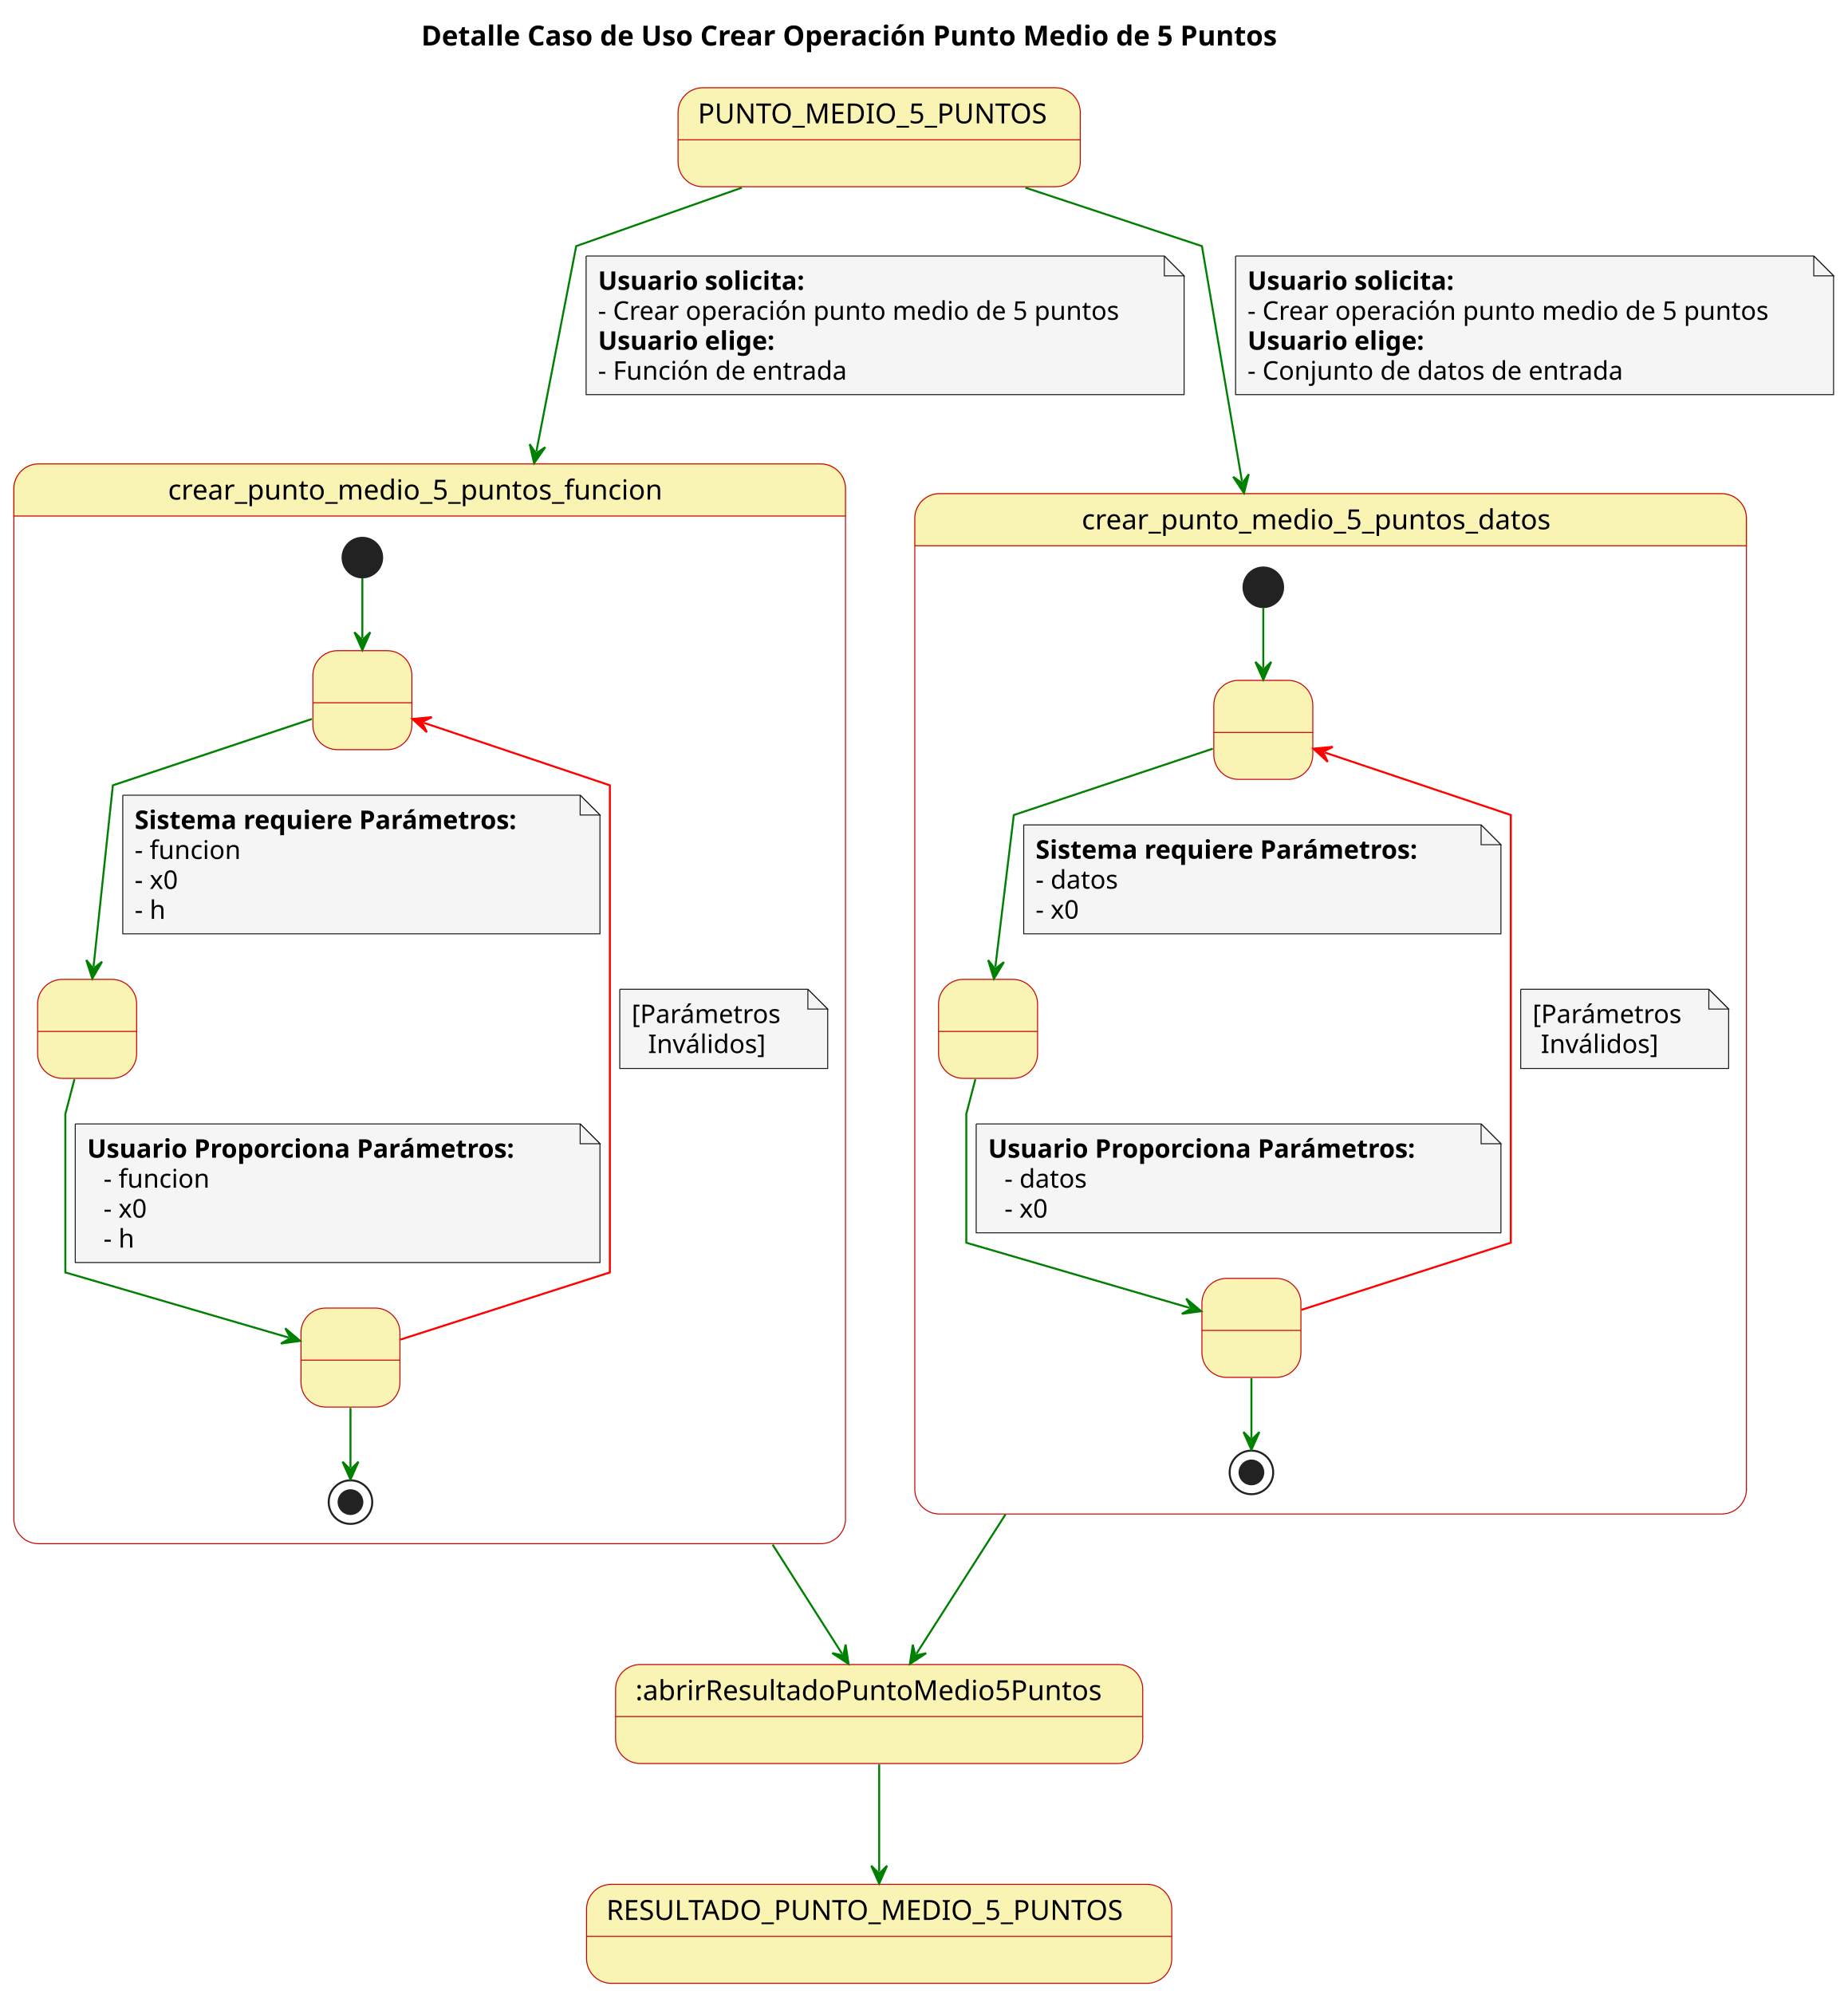
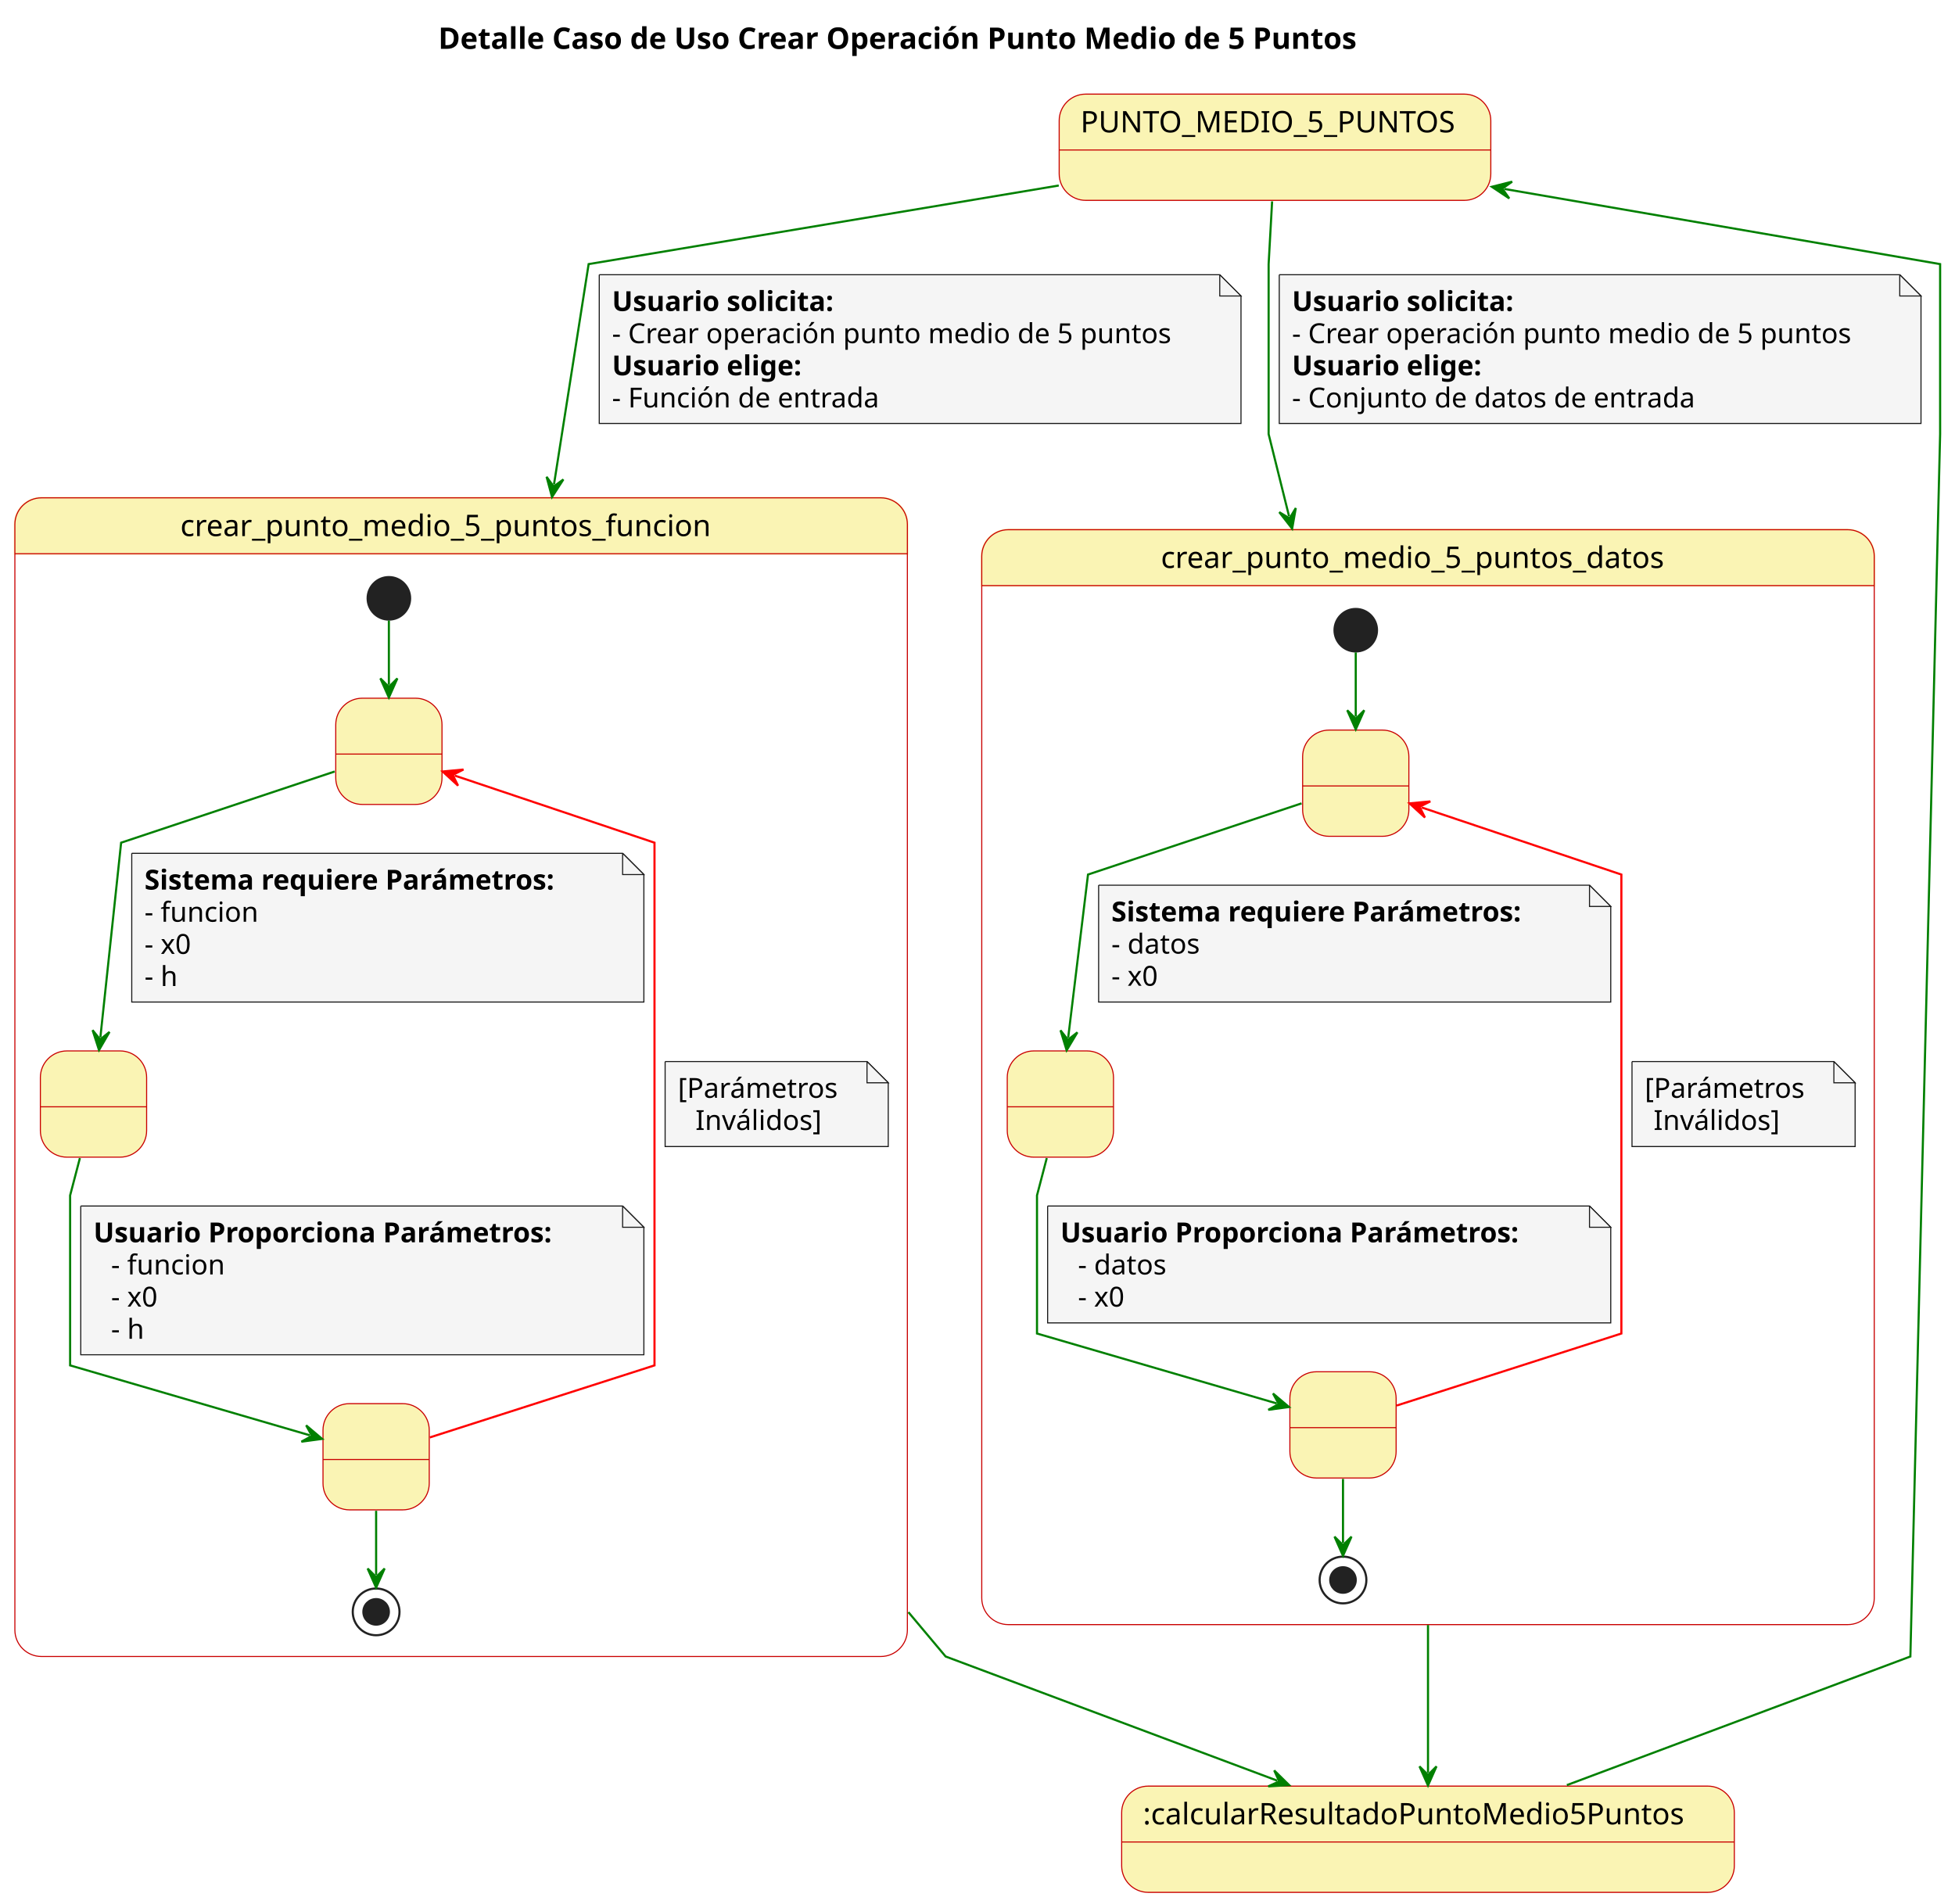
- <svg xmlns="http://www.w3.org/2000/svg" contentStyleType="text/css" data-diagram-type="STATE" height="1007px" preserveAspectRatio="none" style="width:933px;height:1007px;background:#FFFFFF;" version="1.1" viewBox="0 0 933 1007" width="933px" zoomAndPan="magnify">
+ <svg xmlns="http://www.w3.org/2000/svg" contentStyleType="text/css" data-diagram-type="STATE" height="896px" preserveAspectRatio="none" style="width:920px;height:896px;background:#FFFFFF;" version="1.1" viewBox="0 0 920 896" width="920px" zoomAndPan="magnify">
  <defs />
  <g>
-     <g class="title" data-source-line="12">
-       <text fill="#000000" font-family="sans-serif" font-size="14" font-weight="bold" lengthAdjust="spacing" textLength="493.541" x="212.73" y="22.995">Detalle Caso de Uso Crear Operación Punto Medio de 5 Puntos</text>
+     <g class="title" data-source-line="14">
+       <text fill="#000000" font-family="sans-serif" font-size="14" font-weight="bold" lengthAdjust="spacing" textLength="493.541" x="206.23" y="22.995">Detalle Caso de Uso Crear Operación Punto Medio de 5 Puntos</text>
+     </g>
+     <g id="PUNTO_MEDIO_5_PUNTOS">
+       <rect fill="#FAF4B4" height="50" rx="12.5" ry="12.5" style="stroke:#C90000;stroke-width:0.5;" width="203.114" x="498.44" y="44.297" />
+       <line style="stroke:#C90000;stroke-width:0.5;" x1="498.44" x2="701.554" y1="70.594" y2="70.594" />
+       <text fill="#000000" font-family="sans-serif" font-size="14" lengthAdjust="spacing" textLength="183.114" x="508.44" y="62.292">PUNTO_MEDIO_5_PUNTOS</text>
    </g>
    <path d="M19.5,234.297 L414.5,234.297 A12.5,12.5 0 0 1 427,246.797 L427,260.594 L7,260.594 L7,246.797 A12.5,12.5 0 0 1 19.5,234.297" fill="#FAF4B4" style="stroke:#FAF4B4;stroke-width:1;" />
    <rect fill="none" height="545.297" rx="12.5" ry="12.5" style="stroke:#C90000;stroke-width:0.5;" width="420" x="7" y="234.297" />
    <line style="stroke:#C90000;stroke-width:0.5;" x1="7" x2="427" y1="260.594" y2="260.594" />
    <text fill="#000000" font-family="sans-serif" font-size="14" lengthAdjust="spacing" textLength="264.271" x="84.865" y="252.292">crear_punto_medio_5_puntos_funcion</text>
    <g id="crear_punto_medio_5_puntos_funcion.1">
      <rect fill="#FAF4B4" height="50" rx="12.5" ry="12.5" style="stroke:#C90000;stroke-width:0.5;" width="50" x="158" y="328.594" />
      <line style="stroke:#C90000;stroke-width:0.5;" x1="158" x2="208" y1="354.891" y2="354.891" />
      <text fill="#000000" font-family="sans-serif" font-size="14" lengthAdjust="spacing" textLength="4.45" x="180.775" y="346.589"> </text>
    </g>
    <g id="crear_punto_medio_5_puntos_funcion.2">
      <rect fill="#FAF4B4" height="50" rx="12.5" ry="12.5" style="stroke:#C90000;stroke-width:0.5;" width="50" x="19" y="494.594" />
      <line style="stroke:#C90000;stroke-width:0.5;" x1="19" x2="69" y1="520.891" y2="520.891" />
      <text fill="#000000" font-family="sans-serif" font-size="14" lengthAdjust="spacing" textLength="4.45" x="41.775" y="512.589"> </text>
    </g>
    <g id="crear_punto_medio_5_puntos_funcion.3">
      <rect fill="#FAF4B4" height="50" rx="12.5" ry="12.5" style="stroke:#C90000;stroke-width:0.5;" width="50" x="152" y="660.594" />
      <line style="stroke:#C90000;stroke-width:0.5;" x1="152" x2="202" y1="686.891" y2="686.891" />
      <text fill="#000000" font-family="sans-serif" font-size="14" lengthAdjust="spacing" textLength="4.45" x="174.775" y="678.589"> </text>
    </g>
    <ellipse cx="183" cy="281.594" fill="#222222" rx="10" ry="10" style="stroke:#222222;stroke-width:1;" />
    <ellipse cx="177" cy="758.594" fill="none" rx="11" ry="11" style="stroke:#222222;stroke-width:1;" />
    <ellipse cx="177" cy="758.594" fill="#222222" rx="6" ry="6" style="stroke:#222222;stroke-width:1;" />
-     <g class="link" data-entity-1="*start*crear_punto_medio_5_puntos_funcion" data-entity-2="1" data-source-line="35" data-uid="lnk6" id="link_*start*crear_punto_medio_5_puntos_funcion_1">
+     <g class="link" data-entity-1="*start*crear_punto_medio_5_puntos_funcion" data-entity-2="1" data-source-line="38" data-uid="lnk5" id="link_*start*crear_punto_medio_5_puntos_funcion_1">
      <path d="M183,292.034 C183,301.294 183,309.784 183,322.274" fill="none" id="*start*crear_punto_medio_5_puntos_funcion-to-1" style="stroke:#008000;stroke-width:1;" />
      <polygon fill="#008000" points="183,328.274,187,319.274,183,323.274,179,319.274,183,328.274" style="stroke:#008000;stroke-width:1;" />
    </g>
-     <g class="link" data-entity-1="1" data-entity-2="2" data-source-line="36" data-uid="lnk7" id="link_1_2">
+     <g class="link" data-entity-1="1" data-entity-2="2" data-source-line="39" data-uid="lnk6" id="link_1_2">
      <path d="M157.5,363.094 C120.68,375.364 57,396.594 57,396.594 C57,396.594 51.025,452.627 47.235,488.228" fill="none" id="1-to-2" style="stroke:#008000;stroke-width:1;" />
      <polygon fill="#008000" points="46.6,494.194,51.53,485.668,47.129,489.222,43.575,484.821,46.6,494.194" style="stroke:#008000;stroke-width:1;" />
      <path d="M62,401.594 L62,471.594 L303,471.594 L303,411.594 L293,401.594 L62,401.594" fill="#F5F5F5" style="stroke:#181818;stroke-width:0.5;" />
      <path d="M293,401.594 L293,411.594 L303,411.594 L293,401.594" fill="#F5F5F5" style="stroke:#181818;stroke-width:0.5;" />
      <text fill="#000000" font-family="sans-serif" font-size="13" font-weight="bold" lengthAdjust="spacing" textLength="220.587" x="68" y="418.661">Sistema requiere Parámetros:</text>
      <text fill="#000000" font-family="sans-serif" font-size="13" lengthAdjust="spacing" textLength="56.831" x="68" y="433.793">- funcion</text>
      <text fill="#000000" font-family="sans-serif" font-size="13" lengthAdjust="spacing" textLength="24.788" x="68" y="448.926">- x0</text>
      <text fill="#000000" font-family="sans-serif" font-size="13" lengthAdjust="spacing" textLength="17.062" x="68" y="464.059">- h</text>
    </g>
-     <g class="link" data-entity-1="2" data-entity-2="3" data-source-line="43" data-uid="lnk8" id="link_2_3">
+     <g class="link" data-entity-1="2" data-entity-2="3" data-source-line="46" data-uid="lnk7" id="link_2_3">
      <path d="M37.6,545.024 C35.18,554.264 33,562.594 33,562.594 C33,562.594 33,642.594 33,642.594 C33,642.594 104.49,663.443 145.83,675.503" fill="none" id="2-to-3" style="stroke:#008000;stroke-width:1;" />
      <polygon fill="#008000" points="151.59,677.184,144.07,670.823,146.79,675.784,141.83,678.503,151.59,677.184" style="stroke:#008000;stroke-width:1;" />
      <path d="M38,567.594 L38,637.594 L303,637.594 L303,577.594 L293,567.594 L38,567.594" fill="#F5F5F5" style="stroke:#181818;stroke-width:0.5;" />
      <path d="M293,567.594 L293,577.594 L303,577.594 L293,567.594" fill="#F5F5F5" style="stroke:#181818;stroke-width:0.5;" />
      <text fill="#000000" font-family="sans-serif" font-size="13" font-weight="bold" lengthAdjust="spacing" textLength="244.15" x="44" y="584.661">Usuario Proporciona Parámetros:</text>
      <text fill="#000000" font-family="sans-serif" font-size="13" lengthAdjust="spacing" textLength="56.831" x="52.265" y="599.793">- funcion</text>
      <text fill="#000000" font-family="sans-serif" font-size="13" lengthAdjust="spacing" textLength="24.788" x="52.265" y="614.926">- x0</text>
      <text fill="#000000" font-family="sans-serif" font-size="13" lengthAdjust="spacing" textLength="17.062" x="52.265" y="630.059">- h</text>
    </g>
-     <g class="link" data-entity-1="3" data-entity-2="1" data-source-line="50" data-uid="lnk9" id="link_3_1">
+     <g class="link" data-entity-1="3" data-entity-2="1" data-source-line="53" data-uid="lnk8" id="link_3_1">
      <path d="M202.26,676.494 C240.33,664.294 308,642.594 308,642.594 C308,642.594 308,396.594 308,396.594 C308,396.594 250.508,377.275 213.988,365.005" fill="none" id="3-to-1" style="stroke:#FF0000;stroke-width:1;" />
      <polygon fill="#FF0000" points="208.3,363.094,215.557,369.752,213.04,364.686,218.105,362.168,208.3,363.094" style="stroke:#FF0000;stroke-width:1;" />
      <path d="M313,499.594 L313,539.594 L418,539.594 L418,509.594 L408,499.594 L313,499.594" fill="#F5F5F5" style="stroke:#181818;stroke-width:0.5;" />
      <path d="M408,499.594 L408,509.594 L418,509.594 L408,499.594" fill="#F5F5F5" style="stroke:#181818;stroke-width:0.5;" />
      <text fill="#000000" font-family="sans-serif" font-size="13" lengthAdjust="spacing" textLength="80.019" x="319" y="516.661">[Parámetros</text>
      <text fill="#000000" font-family="sans-serif" font-size="13" lengthAdjust="spacing" textLength="63.007" x="327.265" y="531.793">Inválidos]</text>
    </g>
-     <g class="link" data-entity-1="3" data-entity-2="*end*crear_punto_medio_5_puntos_funcion" data-source-line="55" data-uid="lnk11" id="link_3_*end*crear_punto_medio_5_puntos_funcion">
+     <g class="link" data-entity-1="3" data-entity-2="*end*crear_punto_medio_5_puntos_funcion" data-source-line="58" data-uid="lnk10" id="link_3_*end*crear_punto_medio_5_puntos_funcion">
      <path d="M177,711.024 C177,723.384 177,731.724 177,741.194" fill="none" id="3-to-*end*crear_punto_medio_5_puntos_funcion" style="stroke:#008000;stroke-width:1;" />
      <polygon fill="#008000" points="177,747.194,181,738.194,177,742.194,173,738.194,177,747.194" style="stroke:#008000;stroke-width:1;" />
    </g>
    <path d="M474.5,249.297 L869.5,249.297 A12.5,12.5 0 0 1 882,261.797 L882,275.594 L462,275.594 L462,261.797 A12.5,12.5 0 0 1 474.5,249.297" fill="#FAF4B4" style="stroke:#FAF4B4;stroke-width:1;" />
    <rect fill="none" height="515.297" rx="12.5" ry="12.5" style="stroke:#C90000;stroke-width:0.5;" width="420" x="462" y="249.297" />
    <line style="stroke:#C90000;stroke-width:0.5;" x1="462" x2="882" y1="275.594" y2="275.594" />
    <text fill="#000000" font-family="sans-serif" font-size="14" lengthAdjust="spacing" textLength="251.385" x="546.308" y="267.292">crear_punto_medio_5_puntos_datos</text>
    <g id="crear_punto_medio_5_puntos_datos.4">
      <rect fill="#FAF4B4" height="50" rx="12.5" ry="12.5" style="stroke:#C90000;stroke-width:0.5;" width="50" x="613" y="343.594" />
      <line style="stroke:#C90000;stroke-width:0.5;" x1="613" x2="663" y1="369.891" y2="369.891" />
      <text fill="#000000" font-family="sans-serif" font-size="14" lengthAdjust="spacing" textLength="4.45" x="635.775" y="361.589"> </text>
    </g>
    <g id="crear_punto_medio_5_puntos_datos.5">
      <rect fill="#FAF4B4" height="50" rx="12.5" ry="12.5" style="stroke:#C90000;stroke-width:0.5;" width="50" x="474" y="494.594" />
      <line style="stroke:#C90000;stroke-width:0.5;" x1="474" x2="524" y1="520.891" y2="520.891" />
      <text fill="#000000" font-family="sans-serif" font-size="14" lengthAdjust="spacing" textLength="4.45" x="496.775" y="512.589"> </text>
    </g>
    <g id="crear_punto_medio_5_puntos_datos.6">
      <rect fill="#FAF4B4" height="50" rx="12.5" ry="12.5" style="stroke:#C90000;stroke-width:0.5;" width="50" x="607" y="645.594" />
      <line style="stroke:#C90000;stroke-width:0.5;" x1="607" x2="657" y1="671.891" y2="671.891" />
      <text fill="#000000" font-family="sans-serif" font-size="14" lengthAdjust="spacing" textLength="4.45" x="629.775" y="663.589"> </text>
    </g>
    <ellipse cx="638" cy="296.594" fill="#222222" rx="10" ry="10" style="stroke:#222222;stroke-width:1;" />
    <ellipse cx="632" cy="743.594" fill="none" rx="11" ry="11" style="stroke:#222222;stroke-width:1;" />
    <ellipse cx="632" cy="743.594" fill="#222222" rx="6" ry="6" style="stroke:#222222;stroke-width:1;" />
-     <g class="link" data-entity-1="*start*crear_punto_medio_5_puntos_datos" data-entity-2="4" data-source-line="64" data-uid="lnk13" id="link_*start*crear_punto_medio_5_puntos_datos_4">
+     <g class="link" data-entity-1="*start*crear_punto_medio_5_puntos_datos" data-entity-2="4" data-source-line="67" data-uid="lnk12" id="link_*start*crear_punto_medio_5_puntos_datos_4">
      <path d="M638,307.034 C638,316.294 638,324.784 638,337.274" fill="none" id="*start*crear_punto_medio_5_puntos_datos-to-4" style="stroke:#008000;stroke-width:1;" />
      <polygon fill="#008000" points="638,343.274,642,334.274,638,338.274,634,334.274,638,343.274" style="stroke:#008000;stroke-width:1;" />
    </g>
-     <g class="link" data-entity-1="4" data-entity-2="5" data-source-line="65" data-uid="lnk14" id="link_4_5">
+     <g class="link" data-entity-1="4" data-entity-2="5" data-source-line="68" data-uid="lnk13" id="link_4_5">
      <path d="M612.5,378.094 C575.68,390.364 512,411.594 512,411.594 C512,411.594 506.514,456.788 502.675,488.358" fill="none" id="4-to-5" style="stroke:#008000;stroke-width:1;" />
      <polygon fill="#008000" points="501.95,494.314,507.007,485.863,502.554,489.35,499.066,484.897,501.95,494.314" style="stroke:#008000;stroke-width:1;" />
      <path d="M517,416.594 L517,471.594 L758,471.594 L758,426.594 L748,416.594 L517,416.594" fill="#F5F5F5" style="stroke:#181818;stroke-width:0.5;" />
      <path d="M748,416.594 L748,426.594 L758,426.594 L748,416.594" fill="#F5F5F5" style="stroke:#181818;stroke-width:0.5;" />
      <text fill="#000000" font-family="sans-serif" font-size="13" font-weight="bold" lengthAdjust="spacing" textLength="220.587" x="523" y="433.661">Sistema requiere Parámetros:</text>
      <text fill="#000000" font-family="sans-serif" font-size="13" lengthAdjust="spacing" textLength="44.865" x="523" y="448.793">- datos</text>
      <text fill="#000000" font-family="sans-serif" font-size="13" lengthAdjust="spacing" textLength="24.788" x="523" y="463.926">- x0</text>
    </g>
-     <g class="link" data-entity-1="5" data-entity-2="6" data-source-line="71" data-uid="lnk15" id="link_5_6">
+     <g class="link" data-entity-1="5" data-entity-2="6" data-source-line="74" data-uid="lnk14" id="link_5_6">
      <path d="M492.6,545.024 C490.18,554.264 488,562.594 488,562.594 C488,562.594 488,627.594 488,627.594 C488,627.594 559.49,648.443 600.83,660.503" fill="none" id="5-to-6" style="stroke:#008000;stroke-width:1;" />
      <polygon fill="#008000" points="606.59,662.184,599.07,655.823,601.79,660.784,596.83,663.503,606.59,662.184" style="stroke:#008000;stroke-width:1;" />
      <path d="M493,567.594 L493,622.594 L758,622.594 L758,577.594 L748,567.594 L493,567.594" fill="#F5F5F5" style="stroke:#181818;stroke-width:0.5;" />
      <path d="M748,567.594 L748,577.594 L758,577.594 L748,567.594" fill="#F5F5F5" style="stroke:#181818;stroke-width:0.5;" />
      <text fill="#000000" font-family="sans-serif" font-size="13" font-weight="bold" lengthAdjust="spacing" textLength="244.15" x="499" y="584.661">Usuario Proporciona Parámetros:</text>
      <text fill="#000000" font-family="sans-serif" font-size="13" lengthAdjust="spacing" textLength="44.865" x="507.265" y="599.793">- datos</text>
      <text fill="#000000" font-family="sans-serif" font-size="13" lengthAdjust="spacing" textLength="24.788" x="507.265" y="614.926">- x0</text>
    </g>
-     <g class="link" data-entity-1="6" data-entity-2="4" data-source-line="77" data-uid="lnk16" id="link_6_4">
+     <g class="link" data-entity-1="6" data-entity-2="4" data-source-line="80" data-uid="lnk15" id="link_6_4">
      <path d="M657.26,661.494 C695.33,649.294 763,627.594 763,627.594 C763,627.594 763,411.594 763,411.594 C763,411.594 705.508,392.275 668.988,380.005" fill="none" id="6-to-4" style="stroke:#FF0000;stroke-width:1;" />
      <polygon fill="#FF0000" points="663.3,378.094,670.557,384.752,668.04,379.686,673.105,377.168,663.3,378.094" style="stroke:#FF0000;stroke-width:1;" />
      <path d="M768,499.594 L768,539.594 L873,539.594 L873,509.594 L863,499.594 L768,499.594" fill="#F5F5F5" style="stroke:#181818;stroke-width:0.5;" />
      <path d="M863,499.594 L863,509.594 L873,509.594 L863,499.594" fill="#F5F5F5" style="stroke:#181818;stroke-width:0.5;" />
      <text fill="#000000" font-family="sans-serif" font-size="13" lengthAdjust="spacing" textLength="80.019" x="774" y="516.661">[Parámetros</text>
      <text fill="#000000" font-family="sans-serif" font-size="13" lengthAdjust="spacing" textLength="63.007" x="778.132" y="531.793">Inválidos]</text>
    </g>
-     <g class="link" data-entity-1="6" data-entity-2="*end*crear_punto_medio_5_puntos_datos" data-source-line="82" data-uid="lnk18" id="link_6_*end*crear_punto_medio_5_puntos_datos">
+     <g class="link" data-entity-1="6" data-entity-2="*end*crear_punto_medio_5_puntos_datos" data-source-line="85" data-uid="lnk17" id="link_6_*end*crear_punto_medio_5_puntos_datos">
      <path d="M632,696.024 C632,708.384 632,716.724 632,726.194" fill="none" id="6-to-*end*crear_punto_medio_5_puntos_datos" style="stroke:#008000;stroke-width:1;" />
      <polygon fill="#008000" points="632,732.194,636,723.194,632,727.194,628,723.194,632,732.194" style="stroke:#008000;stroke-width:1;" />
    </g>
-     <g id="PUNTO_MEDIO_5_PUNTOS">
-       <rect fill="#FAF4B4" height="50" rx="12.5" ry="12.5" style="stroke:#C90000;stroke-width:0.5;" width="203.114" x="342.44" y="44.297" />
-       <line style="stroke:#C90000;stroke-width:0.5;" x1="342.44" x2="545.554" y1="70.594" y2="70.594" />
-       <text fill="#000000" font-family="sans-serif" font-size="14" lengthAdjust="spacing" textLength="183.114" x="352.44" y="62.292">PUNTO_MEDIO_5_PUNTOS</text>
+     <g id=":calcularResultadoPuntoMedio5Puntos">
+       <rect fill="#FAF4B4" height="50" rx="12.5" ry="12.5" style="stroke:#C90000;stroke-width:0.5;" width="288.317" x="527.84" y="840.597" />
+       <line style="stroke:#C90000;stroke-width:0.5;" x1="527.84" x2="816.157" y1="866.894" y2="866.894" />
+       <text fill="#000000" font-family="sans-serif" font-size="14" lengthAdjust="spacing" textLength="268.317" x="537.84" y="858.592">:calcularResultadoPuntoMedio5Puntos</text>
    </g>
-     <g id=":abrirResultadoPuntoMedio5Puntos">
-       <rect fill="#FAF4B4" height="50" rx="12.5" ry="12.5" style="stroke:#C90000;stroke-width:0.5;" width="266.224" x="310.89" y="840.597" />
-       <line style="stroke:#C90000;stroke-width:0.5;" x1="310.89" x2="577.114" y1="866.894" y2="866.894" />
-       <text fill="#000000" font-family="sans-serif" font-size="14" lengthAdjust="spacing" textLength="246.224" x="320.89" y="858.592">:abrirResultadoPuntoMedio5Puntos</text>
+     <g class="link" data-entity-1="PUNTO_MEDIO_5_PUNTOS" data-entity-2="crear_punto_medio_5_puntos_funcion" data-source-line="18" data-uid="lnk2" id="link_PUNTO_MEDIO_5_PUNTOS_crear_punto_medio_5_puntos_funcion">
+       <path d="M498.24,87.307 C403.57,103.137 277,124.297 277,124.297 C277,124.297 270.411,166.2 260.701,227.99" fill="none" id="PUNTO_MEDIO_5_PUNTOS-to-crear_punto_medio_5_puntos_funcion" style="stroke:#008000;stroke-width:1;" />
+       <polygon fill="#008000" points="259.77,233.917,265.119,225.647,260.546,228.977,257.216,224.405,259.77,233.917" style="stroke:#008000;stroke-width:1;" />
+       <path d="M282,129.297 L282,199.297 L584,199.297 L584,139.297 L574,129.297 L282,129.297" fill="#F5F5F5" style="stroke:#181818;stroke-width:0.5;" />
+       <path d="M574,129.297 L574,139.297 L584,139.297 L574,129.297" fill="#F5F5F5" style="stroke:#181818;stroke-width:0.5;" />
+       <text fill="#000000" font-family="sans-serif" font-size="13" font-weight="bold" lengthAdjust="spacing" textLength="118.574" x="288" y="146.364">Usuario solicita:</text>
+       <text fill="#000000" font-family="sans-serif" font-size="13" lengthAdjust="spacing" textLength="281.15" x="288" y="161.497">- Crear operación punto medio de 5 puntos</text>
+       <text fill="#000000" font-family="sans-serif" font-size="13" font-weight="bold" lengthAdjust="spacing" textLength="101.696" x="288" y="176.629">Usuario elige:</text>
+       <text fill="#000000" font-family="sans-serif" font-size="13" lengthAdjust="spacing" textLength="135.11" x="288" y="191.762">- Función de entrada</text>
    </g>
-     <g id="RESULTADO_PUNTO_MEDIO_5_PUNTOS">
-       <rect fill="#FAF4B4" height="50" rx="12.5" ry="12.5" style="stroke:#C90000;stroke-width:0.5;" width="295.55" x="296.23" y="951.597" />
-       <line style="stroke:#C90000;stroke-width:0.5;" x1="296.23" x2="591.78" y1="977.894" y2="977.894" />
-       <text fill="#000000" font-family="sans-serif" font-size="14" lengthAdjust="spacing" textLength="275.55" x="306.23" y="969.592">RESULTADO_PUNTO_MEDIO_5_PUNTOS</text>
+     <g class="link" data-entity-1="PUNTO_MEDIO_5_PUNTOS" data-entity-2="crear_punto_medio_5_puntos_datos" data-source-line="25" data-uid="lnk3" id="link_PUNTO_MEDIO_5_PUNTOS_crear_punto_medio_5_puntos_datos">
+       <path d="M598.64,94.777 C597.85,109.057 597,124.297 597,124.297 C597,124.297 597,204.297 597,204.297 C597,204.297 599.951,216.174 606.621,242.984" fill="none" id="PUNTO_MEDIO_5_PUNTOS-to-crear_punto_medio_5_puntos_datos" style="stroke:#008000;stroke-width:1;" />
+       <polygon fill="#008000" points="608.07,248.807,609.779,239.107,606.863,243.955,602.015,241.039,608.07,248.807" style="stroke:#008000;stroke-width:1;" />
+       <path d="M602,129.297 L602,199.297 L904,199.297 L904,139.297 L894,129.297 L602,129.297" fill="#F5F5F5" style="stroke:#181818;stroke-width:0.5;" />
+       <path d="M894,129.297 L894,139.297 L904,139.297 L894,129.297" fill="#F5F5F5" style="stroke:#181818;stroke-width:0.5;" />
+       <text fill="#000000" font-family="sans-serif" font-size="13" font-weight="bold" lengthAdjust="spacing" textLength="118.574" x="608" y="146.364">Usuario solicita:</text>
+       <text fill="#000000" font-family="sans-serif" font-size="13" lengthAdjust="spacing" textLength="281.15" x="608" y="161.497">- Crear operación punto medio de 5 puntos</text>
+       <text fill="#000000" font-family="sans-serif" font-size="13" font-weight="bold" lengthAdjust="spacing" textLength="101.696" x="608" y="176.629">Usuario elige:</text>
+       <text fill="#000000" font-family="sans-serif" font-size="13" lengthAdjust="spacing" textLength="203.169" x="608" y="191.762">- Conjunto de datos de entrada</text>
    </g>
-     <g class="link" data-entity-1="PUNTO_MEDIO_5_PUNTOS" data-entity-2="crear_punto_medio_5_puntos_funcion" data-source-line="15" data-uid="lnk3" id="link_PUNTO_MEDIO_5_PUNTOS_crear_punto_medio_5_puntos_funcion">
-       <path d="M374.66,94.777 C334.18,109.057 291,124.297 291,124.297 C291,124.297 282.873,166.237 270.883,228.027" fill="none" id="PUNTO_MEDIO_5_PUNTOS-to-crear_punto_medio_5_puntos_funcion" style="stroke:#008000;stroke-width:1;" />
-       <polygon fill="#008000" points="269.74,233.917,275.381,225.844,270.692,229.008,267.528,224.32,269.74,233.917" style="stroke:#008000;stroke-width:1;" />
-       <path d="M296,129.297 L296,199.297 L598,199.297 L598,139.297 L588,129.297 L296,129.297" fill="#F5F5F5" style="stroke:#181818;stroke-width:0.5;" />
-       <path d="M588,129.297 L588,139.297 L598,139.297 L588,129.297" fill="#F5F5F5" style="stroke:#181818;stroke-width:0.5;" />
-       <text fill="#000000" font-family="sans-serif" font-size="13" font-weight="bold" lengthAdjust="spacing" textLength="118.574" x="302" y="146.364">Usuario solicita:</text>
-       <text fill="#000000" font-family="sans-serif" font-size="13" lengthAdjust="spacing" textLength="281.15" x="302" y="161.497">- Crear operación punto medio de 5 puntos</text>
-       <text fill="#000000" font-family="sans-serif" font-size="13" font-weight="bold" lengthAdjust="spacing" textLength="101.696" x="302" y="176.629">Usuario elige:</text>
-       <text fill="#000000" font-family="sans-serif" font-size="13" lengthAdjust="spacing" textLength="135.11" x="302" y="191.762">- Función de entrada</text>
+     <g class="link" data-entity-1="crear_punto_medio_5_puntos_funcion" data-entity-2=":calcularResultadoPuntoMedio5Puntos" data-source-line="90" data-uid="lnk19" id="link_crear_punto_medio_5_puntos_funcion_:calcularResultadoPuntoMedio5Puntos">
+       <path d="M427.49,758.737 C438.42,771.757 445,779.597 445,779.597 C445,779.597 533.971,812.913 601.031,838.023" fill="none" id="crear_punto_medio_5_puntos_funcion-to-:calcularResultadoPuntoMedio5Puntos" style="stroke:#008000;stroke-width:1;" />
+       <polygon fill="#008000" points="606.65,840.127,599.624,833.225,601.967,838.374,596.819,840.717,606.65,840.127" style="stroke:#008000;stroke-width:1;" />
    </g>
-     <g class="link" data-entity-1="PUNTO_MEDIO_5_PUNTOS" data-entity-2="crear_punto_medio_5_puntos_datos" data-source-line="22" data-uid="lnk4" id="link_PUNTO_MEDIO_5_PUNTOS_crear_punto_medio_5_puntos_datos">
-       <path d="M517.87,94.777 C561,109.057 607,124.297 607,124.297 C607,124.297 615.492,174.172 627.232,243.092" fill="none" id="PUNTO_MEDIO_5_PUNTOS-to-crear_punto_medio_5_puntos_datos" style="stroke:#008000;stroke-width:1;" />
-       <polygon fill="#008000" points="628.24,249.007,630.672,239.463,627.4,244.078,622.785,240.806,628.24,249.007" style="stroke:#008000;stroke-width:1;" />
-       <path d="M624,129.297 L624,199.297 L926,199.297 L926,139.297 L916,129.297 L624,129.297" fill="#F5F5F5" style="stroke:#181818;stroke-width:0.5;" />
-       <path d="M916,129.297 L916,139.297 L926,139.297 L916,129.297" fill="#F5F5F5" style="stroke:#181818;stroke-width:0.5;" />
-       <text fill="#000000" font-family="sans-serif" font-size="13" font-weight="bold" lengthAdjust="spacing" textLength="118.574" x="630" y="146.364">Usuario solicita:</text>
-       <text fill="#000000" font-family="sans-serif" font-size="13" lengthAdjust="spacing" textLength="281.15" x="630" y="161.497">- Crear operación punto medio de 5 puntos</text>
-       <text fill="#000000" font-family="sans-serif" font-size="13" font-weight="bold" lengthAdjust="spacing" textLength="101.696" x="630" y="176.629">Usuario elige:</text>
-       <text fill="#000000" font-family="sans-serif" font-size="13" lengthAdjust="spacing" textLength="203.169" x="630" y="191.762">- Conjunto de datos de entrada</text>
+     <g class="link" data-entity-1="crear_punto_medio_5_puntos_datos" data-entity-2=":calcularResultadoPuntoMedio5Puntos" data-source-line="91" data-uid="lnk20" id="link_crear_punto_medio_5_puntos_datos_:calcularResultadoPuntoMedio5Puntos">
+       <path d="M672,764.777 C672,795.437 672,816.237 672,834.317" fill="none" id="crear_punto_medio_5_puntos_datos-to-:calcularResultadoPuntoMedio5Puntos" style="stroke:#008000;stroke-width:1;" />
+       <polygon fill="#008000" points="672,840.317,676,831.317,672,835.317,668,831.317,672,840.317" style="stroke:#008000;stroke-width:1;" />
    </g>
-     <g class="link" data-entity-1="crear_punto_medio_5_puntos_funcion" data-entity-2=":abrirResultadoPuntoMedio5Puntos" data-source-line="87" data-uid="lnk20" id="link_crear_punto_medio_5_puntos_funcion_:abrirResultadoPuntoMedio5Puntos">
-       <path d="M390.2,780.077 C405.62,804.297 415.758,820.226 425.308,835.226" fill="none" id="crear_punto_medio_5_puntos_funcion-to-:abrirResultadoPuntoMedio5Puntos" style="stroke:#008000;stroke-width:1;" />
-       <polygon fill="#008000" points="428.53,840.287,427.071,830.547,425.845,836.069,420.322,834.843,428.53,840.287" style="stroke:#008000;stroke-width:1;" />
-     </g>
-     <g class="link" data-entity-1="crear_punto_medio_5_puntos_datos" data-entity-2=":abrirResultadoPuntoMedio5Puntos" data-source-line="88" data-uid="lnk21" id="link_crear_punto_medio_5_puntos_datos_:abrirResultadoPuntoMedio5Puntos">
-       <path d="M507.81,764.777 C488.21,795.437 474.312,817.182 462.752,835.262" fill="none" id="crear_punto_medio_5_puntos_datos-to-:abrirResultadoPuntoMedio5Puntos" style="stroke:#008000;stroke-width:1;" />
-       <polygon fill="#008000" points="459.52,840.317,467.738,834.889,462.213,836.104,460.998,830.58,459.52,840.317" style="stroke:#008000;stroke-width:1;" />
-     </g>
-     <g class="link" data-entity-1=":abrirResultadoPuntoMedio5Puntos" data-entity-2="RESULTADO_PUNTO_MEDIO_5_PUNTOS" data-source-line="90" data-uid="lnk23" id="link_:abrirResultadoPuntoMedio5Puntos_RESULTADO_PUNTO_MEDIO_5_PUNTOS">
-       <path d="M444,891.057 C444,909.007 444,927.287 444,945.217" fill="none" id=":abrirResultadoPuntoMedio5Puntos-to-RESULTADO_PUNTO_MEDIO_5_PUNTOS" style="stroke:#008000;stroke-width:1;" />
-       <polygon fill="#008000" points="444,951.217,448,942.217,444,946.217,440,942.217,444,951.217" style="stroke:#008000;stroke-width:1;" />
+     <g class="link" data-entity-1=":calcularResultadoPuntoMedio5Puntos" data-entity-2="PUNTO_MEDIO_5_PUNTOS" data-source-line="93" data-uid="lnk21" id="link_:calcularResultadoPuntoMedio5Puntos_PUNTO_MEDIO_5_PUNTOS">
+       <path d="M737.35,840.127 C804.41,815.017 899,779.597 899,779.597 C899,779.597 913,204.297 913,204.297 C913,204.297 913,124.297 913,124.297 C913,124.297 799.303,104.687 707.963,88.927" fill="none" id=":calcularResultadoPuntoMedio5Puntos-to-PUNTO_MEDIO_5_PUNTOS" style="stroke:#008000;stroke-width:1;" />
+       <polygon fill="#008000" points="702.05,87.907,710.239,93.379,706.977,88.757,711.599,85.495,702.05,87.907" style="stroke:#008000;stroke-width:1;" />
    </g>
  </g>
</svg>
